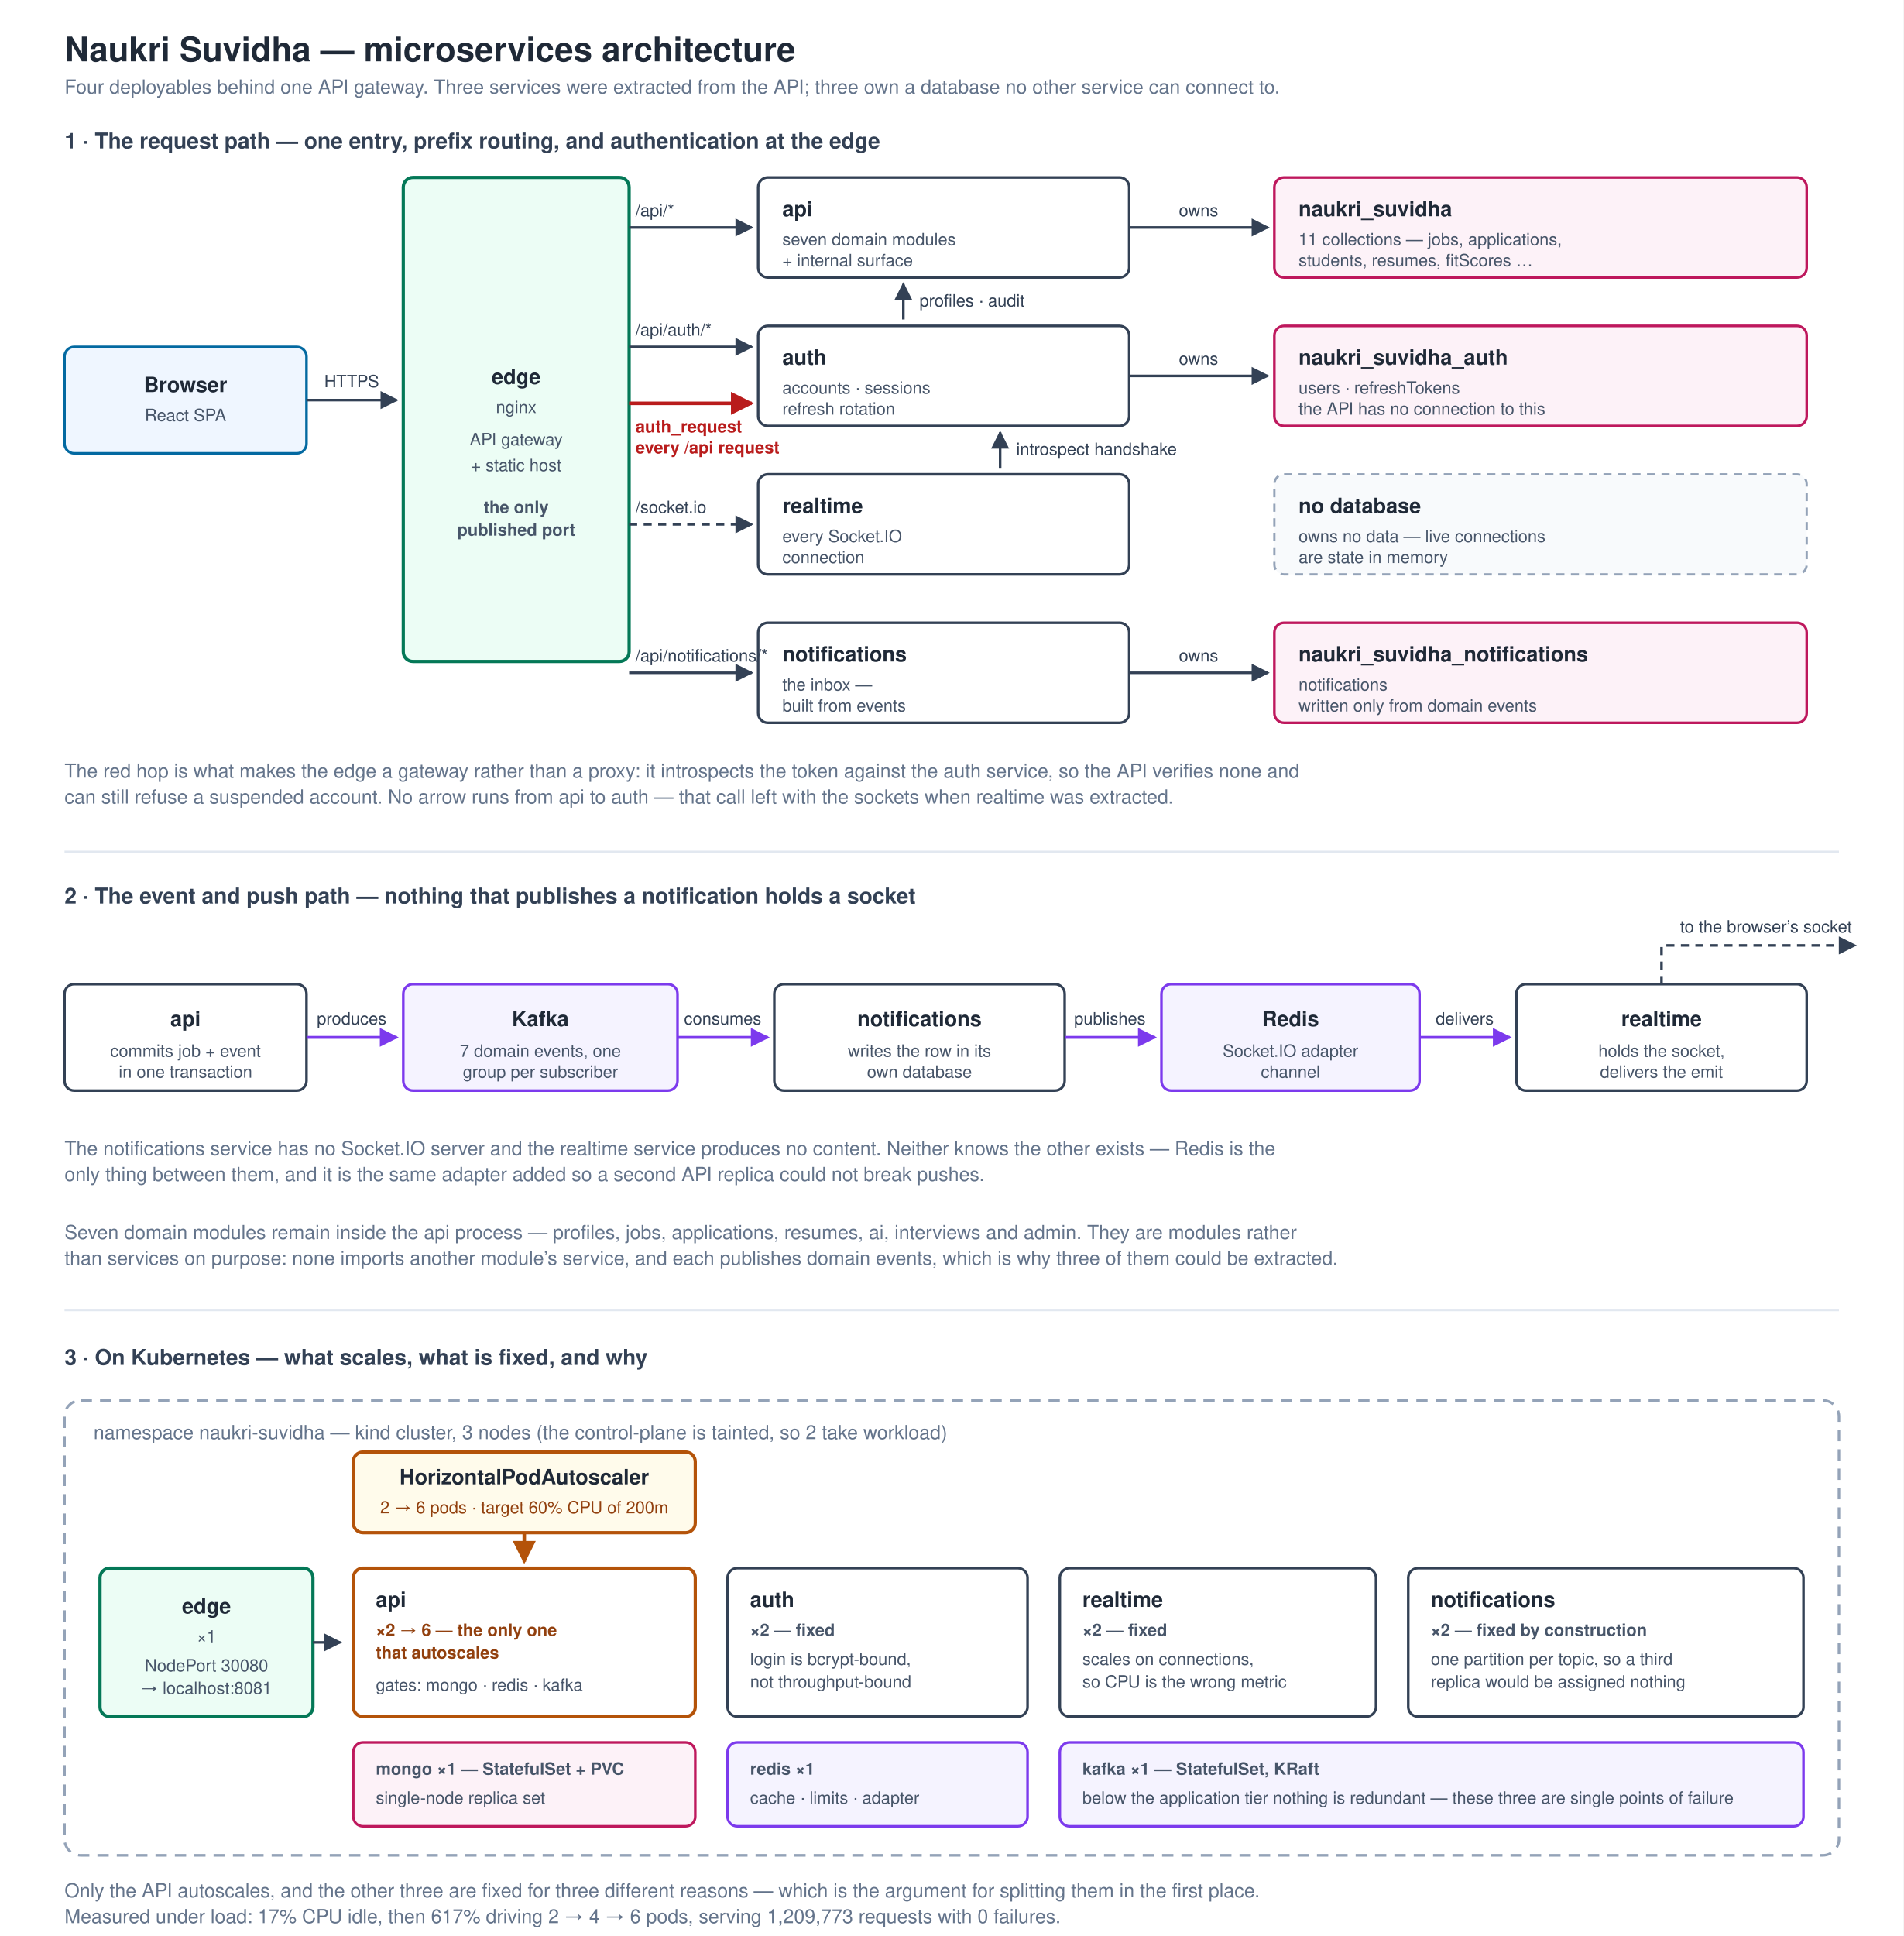
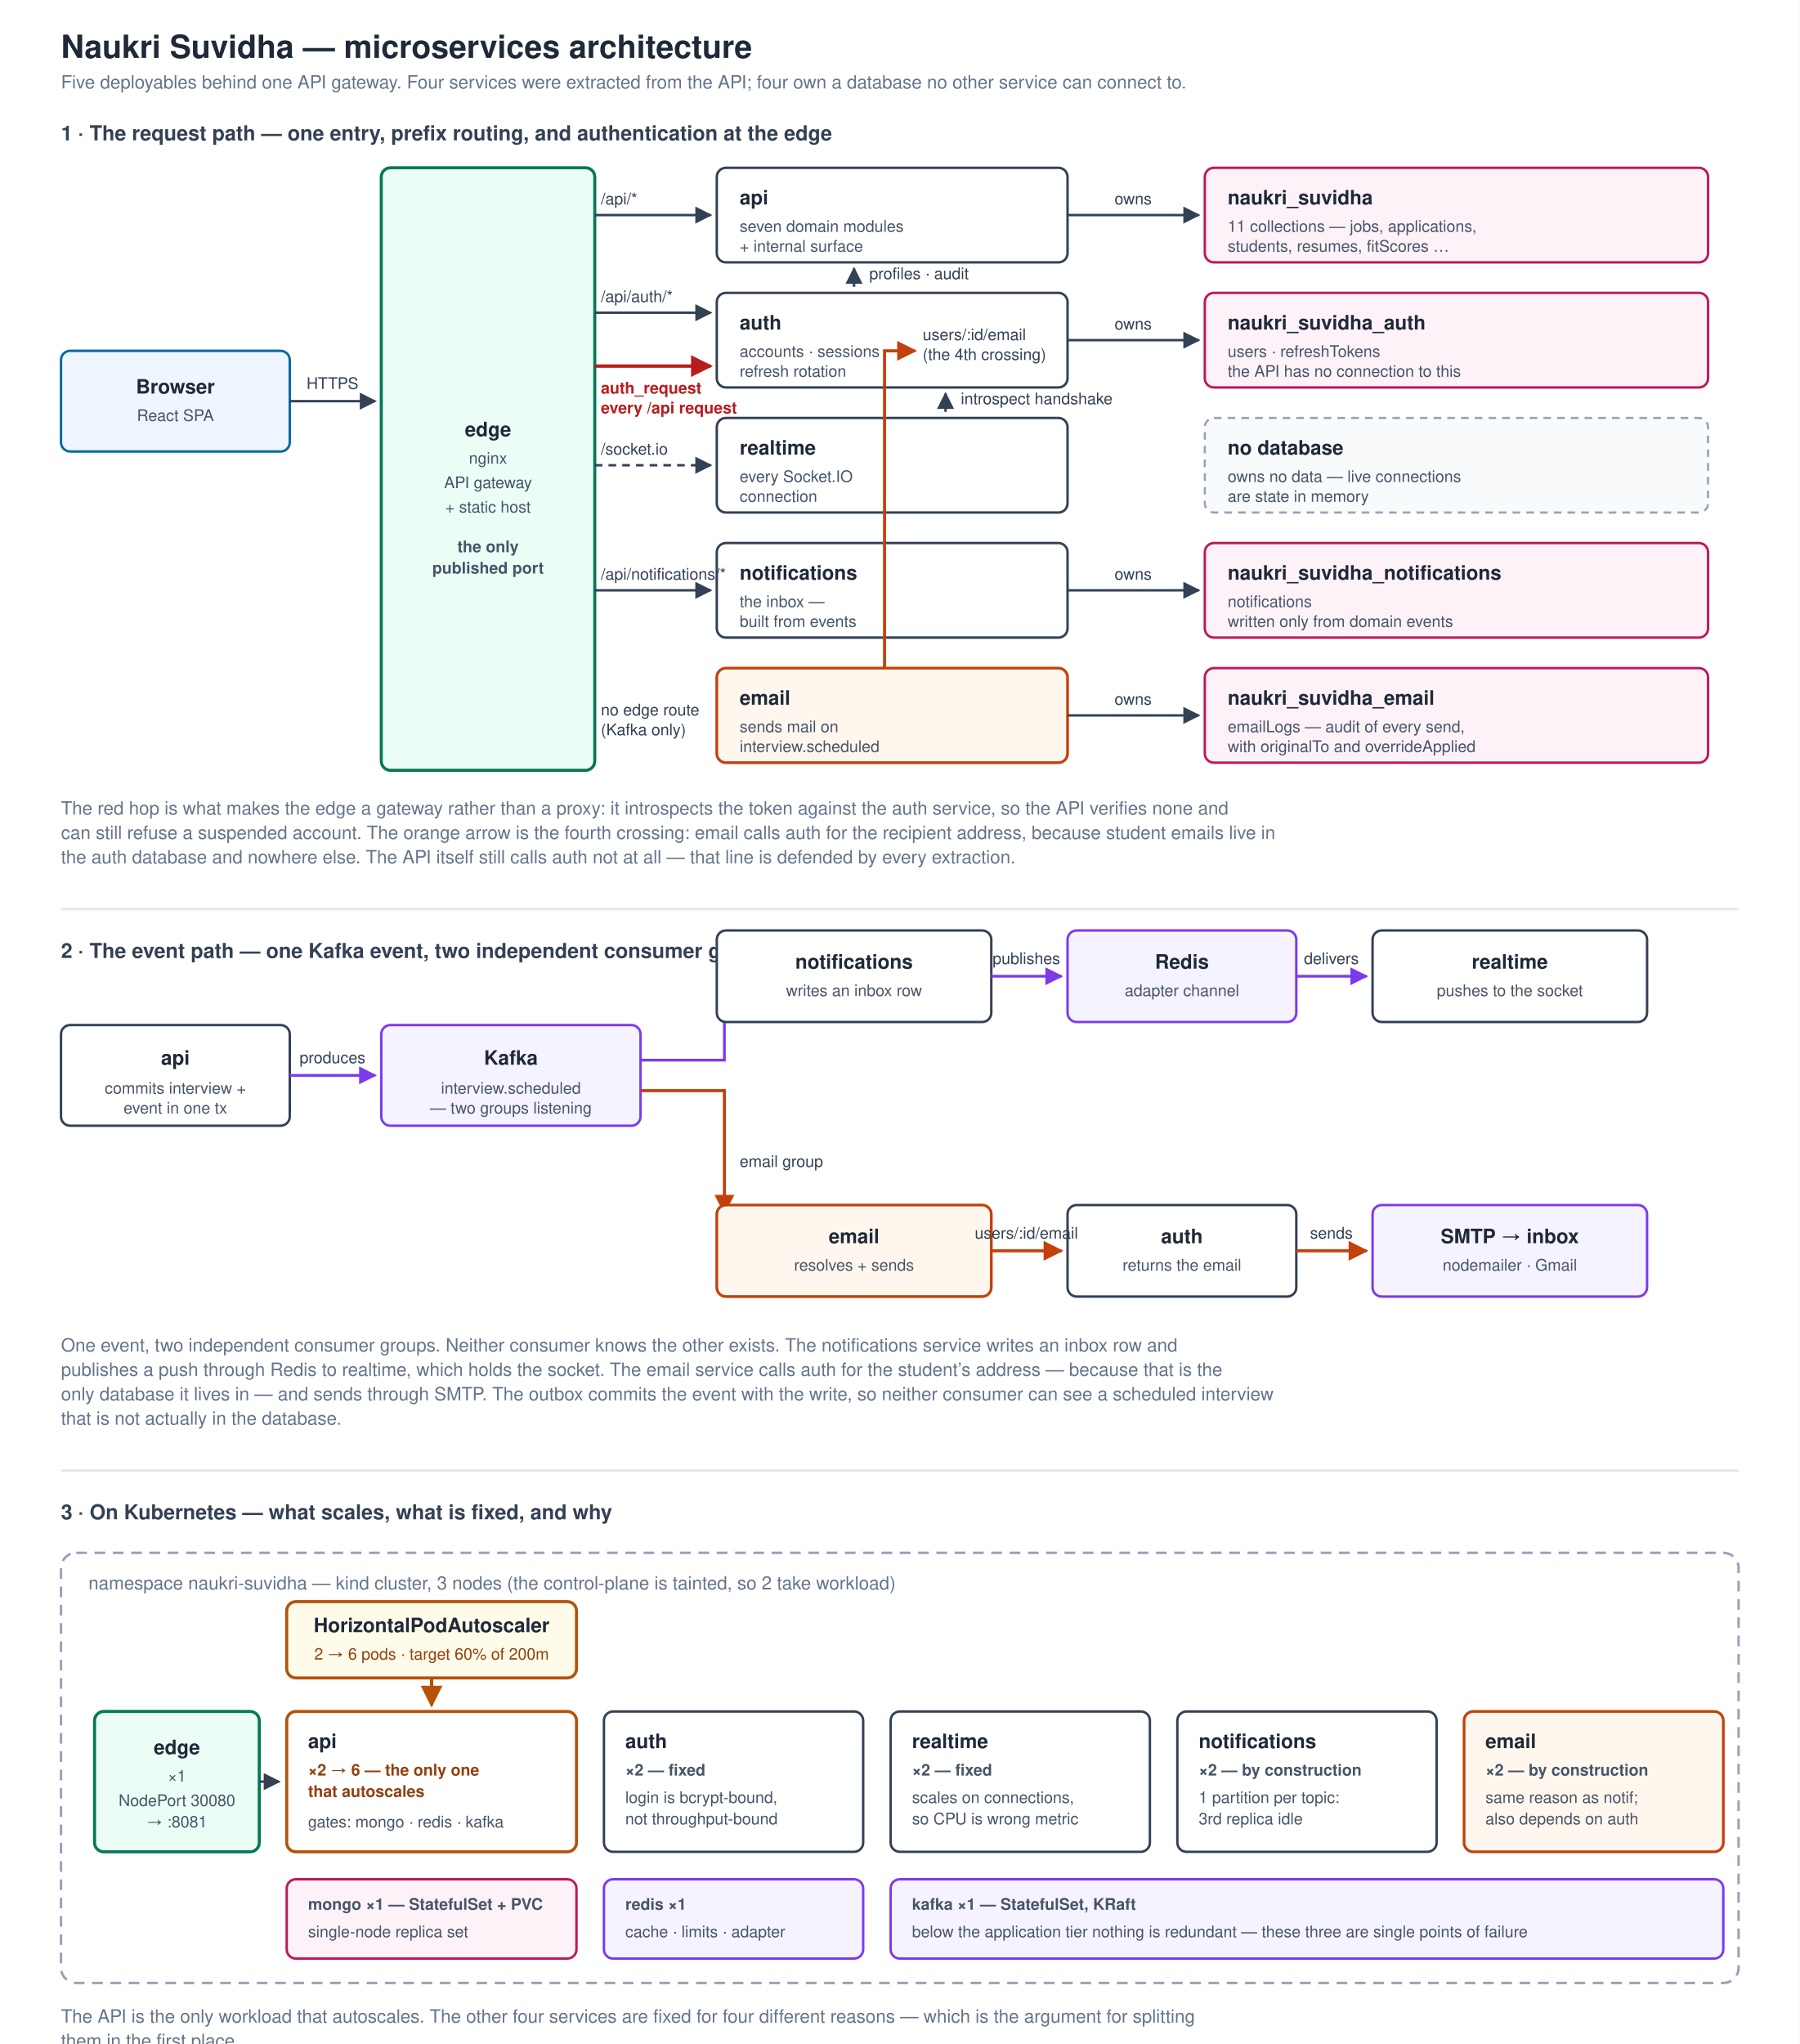
- <svg xmlns="http://www.w3.org/2000/svg" viewBox="0 0 1180 1200" width="1180" height="1200" role="img" aria-label="Naukri Suvidha microservices architecture. Panel one: a browser reaches a single nginx edge, which routes four prefixes to four services and runs an auth_request subrequest against the auth service on every API request; three services own their own database and the realtime service owns none. Panel two: the API produces domain events to Kafka, the notifications service consumes them and publishes a push to Redis, and the realtime service delivers it to the browser's socket.">
+ <svg xmlns="http://www.w3.org/2000/svg" viewBox="0 0 1180 1340" width="1180" height="1340" role="img" aria-label="Naukri Suvidha microservices architecture. Panel one: a browser reaches a single nginx edge, which routes four prefixes to five services and runs an auth_request subrequest against the auth service on every API request; four services own their own database and realtime owns none. Panel two: the API produces domain events to Kafka, and two consumer groups each get their own copy - notifications publishes a push to Redis which realtime delivers to the browser's socket, and email calls auth for the recipient's address then sends via SMTP to the student's inbox. Panel three: on Kubernetes the API is the only workload behind a HorizontalPodAutoscaler, scaling 2 to 6 pods on CPU, while auth, realtime, notifications and email are each fixed at 2 replicas for a stated reason, above a single mongo, redis and kafka.">
  <style>
    .t   { font-family: 'Helvetica Neue', Helvetica, Arial, sans-serif; fill: #1f2937; }
    .ttl { font-size: 21px; font-weight: 700; }
    .sub { font-size: 12px; fill: #64748b; }
    .pan { font-size: 13.5px; font-weight: 700; fill: #334155; }
    .bt  { font-size: 13px; font-weight: 700; }
    .bs  { font-size: 10.5px; fill: #475569; }
    .lbl { font-size: 10.5px; fill: #334155; }
    .acc { font-size: 10.5px; fill: #b91c1c; font-weight: 700; }
    .box { fill: #ffffff; stroke: #334155; stroke-width: 1.6; }
    .edg { fill: #ecfdf5; stroke: #047857; stroke-width: 2; }
    .cli { fill: #eff6ff; stroke: #0369a1; stroke-width: 1.6; }
    .dat { fill: #fdf2f8; stroke: #be185d; stroke-width: 1.6; }
    .inf { fill: #f5f3ff; stroke: #7c3aed; stroke-width: 1.6; }
    .non { fill: #f8fafc; stroke: #94a3b8; stroke-width: 1.4; stroke-dasharray: 5 4; }
+     .new { fill: #fff7ed; stroke: #c2410c; stroke-width: 1.8; }
    .ar  { stroke: #334155; stroke-width: 1.6; fill: none; }
    .ard { stroke: #334155; stroke-width: 1.6; fill: none; stroke-dasharray: 5 4; }
    .arr { stroke: #b91c1c; stroke-width: 2.2; fill: none; }
    .arp { stroke: #7c3aed; stroke-width: 1.8; fill: none; }
+     .arn { stroke: #c2410c; stroke-width: 2; fill: none; }
    .hpa { fill: #fffbeb; stroke: #b45309; stroke-width: 2; }
    .hbx { fill: #ffffff; stroke: #b45309; stroke-width: 2; }
    .arh { stroke: #b45309; stroke-width: 2.2; fill: none; }
    .clu { fill: none; stroke: #94a3b8; stroke-width: 1.6; stroke-dasharray: 7 5; }
    .amb { font-size: 10.5px; fill: #92400e; }
  </style>
  <defs>
    <marker id="a" viewBox="0 0 10 10" refX="9" refY="5" markerWidth="7" markerHeight="7" orient="auto-start-reverse">
      <path d="M0,0 L10,5 L0,10 z" fill="#334155" />
    </marker>
    <marker id="ar" viewBox="0 0 10 10" refX="9" refY="5" markerWidth="6.5" markerHeight="6.5" orient="auto-start-reverse">
      <path d="M0,0 L10,5 L0,10 z" fill="#b91c1c" />
    </marker>
    <marker id="ap" viewBox="0 0 10 10" refX="9" refY="5" markerWidth="6.5" markerHeight="6.5" orient="auto-start-reverse">
      <path d="M0,0 L10,5 L0,10 z" fill="#7c3aed" />
    </marker>
+     <marker id="an" viewBox="0 0 10 10" refX="9" refY="5" markerWidth="6.5" markerHeight="6.5" orient="auto-start-reverse">
+       <path d="M0,0 L10,5 L0,10 z" fill="#c2410c" />
+     </marker>
    <marker id="ah" viewBox="0 0 10 10" refX="9" refY="5" markerWidth="6.5" markerHeight="6.5" orient="auto-start-reverse">
      <path d="M0,0 L10,5 L0,10 z" fill="#b45309" />
    </marker>
  </defs>
-   <rect x="0" y="0" width="1180" height="1200" fill="#ffffff" />
+   <rect x="0" y="0" width="1180" height="1340" fill="#ffffff" />
  <text class="t ttl" x="40" y="38">Naukri Suvidha — microservices architecture</text>
-   <text class="t sub" x="40" y="58">Four deployables behind one API gateway. Three services were extracted from the API; three own a database no other service can connect to.</text>
+   <text class="t sub" x="40" y="58">Five deployables behind one API gateway. Four services were extracted from the API; four own a database no other service can connect to.</text>
  <text class="t pan" x="40" y="92">1 · The request path — one entry, prefix routing, and authentication at the edge</text>
-   <rect class="cli" x="40" y="215" width="150" height="66" rx="6" />
-   <text class="t bt" x="115" y="243" text-anchor="middle">Browser</text>
-   <text class="t bs" x="115" y="261" text-anchor="middle">React SPA</text>
-   <rect class="edg" x="250" y="110" width="140" height="300" rx="6" />
-   <text class="t bt" x="320" y="238" text-anchor="middle">edge</text>
-   <text class="t bs" x="320" y="256" text-anchor="middle">nginx</text>
-   <text class="t bs" x="320" y="276" text-anchor="middle">API gateway</text>
-   <text class="t bs" x="320" y="292" text-anchor="middle">+ static host</text>
-   <text class="t bs" x="320" y="318" text-anchor="middle" font-weight="700">the only</text>
-   <text class="t bs" x="320" y="332" text-anchor="middle" font-weight="700">published port</text>
-   <line class="ar" x1="190" y1="248" x2="246" y2="248" marker-end="url(#a)" />
-   <text class="t lbl" x="218" y="240" text-anchor="middle">HTTPS</text>
+   <rect class="cli" x="40" y="230" width="150" height="66" rx="6" />
+   <text class="t bt" x="115" y="258" text-anchor="middle">Browser</text>
+   <text class="t bs" x="115" y="276" text-anchor="middle">React SPA</text>
+   <rect class="edg" x="250" y="110" width="140" height="395" rx="6" />
+   <text class="t bt" x="320" y="286" text-anchor="middle">edge</text>
+   <text class="t bs" x="320" y="304" text-anchor="middle">nginx</text>
+   <text class="t bs" x="320" y="320" text-anchor="middle">API gateway</text>
+   <text class="t bs" x="320" y="336" text-anchor="middle">+ static host</text>
+   <text class="t bs" x="320" y="362" text-anchor="middle" font-weight="700">the only</text>
+   <text class="t bs" x="320" y="376" text-anchor="middle" font-weight="700">published port</text>
+   <line class="ar" x1="190" y1="263" x2="246" y2="263" marker-end="url(#a)" />
+   <text class="t lbl" x="218" y="255" text-anchor="middle">HTTPS</text>
  <rect class="box" x="470" y="110" width="230" height="62" rx="6" />
  <text class="t bt" x="485" y="134">api</text>
  <text class="t bs" x="485" y="152">seven domain modules</text>
  <text class="t bs" x="485" y="165">+ internal surface</text>
-   <rect class="box" x="470" y="202" width="230" height="62" rx="6" />
-   <text class="t bt" x="485" y="226">auth</text>
-   <text class="t bs" x="485" y="244">accounts · sessions</text>
-   <text class="t bs" x="485" y="257">refresh rotation</text>
-   <rect class="box" x="470" y="294" width="230" height="62" rx="6" />
-   <text class="t bt" x="485" y="318">realtime</text>
-   <text class="t bs" x="485" y="336">every Socket.IO</text>
-   <text class="t bs" x="485" y="349">connection</text>
-   <rect class="box" x="470" y="386" width="230" height="62" rx="6" />
-   <text class="t bt" x="485" y="410">notifications</text>
-   <text class="t bs" x="485" y="428">the inbox —</text>
-   <text class="t bs" x="485" y="441">built from events</text>
+   <rect class="box" x="470" y="192" width="230" height="62" rx="6" />
+   <text class="t bt" x="485" y="216">auth</text>
+   <text class="t bs" x="485" y="234">accounts · sessions</text>
+   <text class="t bs" x="485" y="247">refresh rotation</text>
+   <rect class="box" x="470" y="274" width="230" height="62" rx="6" />
+   <text class="t bt" x="485" y="298">realtime</text>
+   <text class="t bs" x="485" y="316">every Socket.IO</text>
+   <text class="t bs" x="485" y="329">connection</text>
+   <rect class="box" x="470" y="356" width="230" height="62" rx="6" />
+   <text class="t bt" x="485" y="380">notifications</text>
+   <text class="t bs" x="485" y="398">the inbox —</text>
+   <text class="t bs" x="485" y="411">built from events</text>
+   <rect class="new" x="470" y="438" width="230" height="62" rx="6" />
+   <text class="t bt" x="485" y="462">email</text>
+   <text class="t bs" x="485" y="480">sends mail on</text>
+   <text class="t bs" x="485" y="493">interview.scheduled</text>
  <line class="ar" x1="390" y1="141" x2="466" y2="141" marker-end="url(#a)" />
  <text class="t lbl" x="394" y="134">/api/*</text>
-   <line class="ar" x1="390" y1="215" x2="466" y2="215" marker-end="url(#a)" />
-   <text class="t lbl" x="394" y="208">/api/auth/*</text>
-   <line class="arr" x1="390" y1="250" x2="466" y2="250" marker-end="url(#ar)" />
-   <text class="t acc" x="394" y="268">auth_request</text>
-   <text class="t acc" x="394" y="281">every /api request</text>
-   <line class="ard" x1="390" y1="325" x2="466" y2="325" marker-end="url(#a)" />
-   <text class="t lbl" x="394" y="318">/socket.io</text>
-   <line class="ar" x1="390" y1="417" x2="466" y2="417" marker-end="url(#a)" />
-   <text class="t lbl" x="394" y="410">/api/notifications/*</text>
-   <line class="ar" x1="560" y1="198" x2="560" y2="176" marker-end="url(#a)" />
-   <text class="t lbl" x="570" y="190">profiles · audit</text>
-   <line class="ar" x1="620" y1="290" x2="620" y2="268" marker-end="url(#a)" />
-   <text class="t lbl" x="630" y="282">introspect handshake</text>
+   <line class="ar" x1="390" y1="205" x2="466" y2="205" marker-end="url(#a)" />
+   <text class="t lbl" x="394" y="198">/api/auth/*</text>
+   <line class="arr" x1="390" y1="240" x2="466" y2="240" marker-end="url(#ar)" />
+   <text class="t acc" x="394" y="258">auth_request</text>
+   <text class="t acc" x="394" y="271">every /api request</text>
+   <line class="ard" x1="390" y1="305" x2="466" y2="305" marker-end="url(#a)" />
+   <text class="t lbl" x="394" y="298">/socket.io</text>
+   <line class="ar" x1="390" y1="387" x2="466" y2="387" marker-end="url(#a)" />
+   <text class="t lbl" x="394" y="380">/api/notifications/*</text>
+   <text class="t lbl" x="394" y="469">no edge route</text>
+   <text class="t lbl" x="394" y="482">(Kafka only)</text>
+   <line class="ar" x1="560" y1="188" x2="560" y2="176" marker-end="url(#a)" />
+   <text class="t lbl" x="570" y="183">profiles · audit</text>
+   <line class="ar" x1="620" y1="270" x2="620" y2="258" marker-end="url(#a)" />
+   <text class="t lbl" x="630" y="265">introspect handshake</text>
+   <path class="arn" d="M 580 438 L 580 230 L 600 230" marker-end="url(#an)" />
+   <text class="t lbl" x="605" y="223" fill="#c2410c">users/:id/email</text>
+   <text class="t lbl" x="605" y="236" fill="#c2410c">(the 4th crossing)</text>
  <rect class="dat" x="790" y="110" width="330" height="62" rx="6" />
  <text class="t bt" x="805" y="134">naukri_suvidha</text>
  <text class="t bs" x="805" y="152">11 collections — jobs, applications,</text>
  <text class="t bs" x="805" y="165">students, resumes, fitScores …</text>
-   <rect class="dat" x="790" y="202" width="330" height="62" rx="6" />
-   <text class="t bt" x="805" y="226">naukri_suvidha_auth</text>
-   <text class="t bs" x="805" y="244">users · refreshTokens</text>
-   <text class="t bs" x="805" y="257">the API has no connection to this</text>
-   <rect class="non" x="790" y="294" width="330" height="62" rx="6" />
-   <text class="t bt" x="805" y="318" fill="#64748b">no database</text>
-   <text class="t bs" x="805" y="336">owns no data — live connections</text>
-   <text class="t bs" x="805" y="349">are state in memory</text>
-   <rect class="dat" x="790" y="386" width="330" height="62" rx="6" />
-   <text class="t bt" x="805" y="410">naukri_suvidha_notifications</text>
-   <text class="t bs" x="805" y="428">notifications</text>
-   <text class="t bs" x="805" y="441">written only from domain events</text>
+   <rect class="dat" x="790" y="192" width="330" height="62" rx="6" />
+   <text class="t bt" x="805" y="216">naukri_suvidha_auth</text>
+   <text class="t bs" x="805" y="234">users · refreshTokens</text>
+   <text class="t bs" x="805" y="247">the API has no connection to this</text>
+   <rect class="non" x="790" y="274" width="330" height="62" rx="6" />
+   <text class="t bt" x="805" y="298" fill="#64748b">no database</text>
+   <text class="t bs" x="805" y="316">owns no data — live connections</text>
+   <text class="t bs" x="805" y="329">are state in memory</text>
+   <rect class="dat" x="790" y="356" width="330" height="62" rx="6" />
+   <text class="t bt" x="805" y="380">naukri_suvidha_notifications</text>
+   <text class="t bs" x="805" y="398">notifications</text>
+   <text class="t bs" x="805" y="411">written only from domain events</text>
+   <rect class="dat" x="790" y="438" width="330" height="62" rx="6" />
+   <text class="t bt" x="805" y="462">naukri_suvidha_email</text>
+   <text class="t bs" x="805" y="480">emailLogs — audit of every send,</text>
+   <text class="t bs" x="805" y="493">with originalTo and overrideApplied</text>
  <line class="ar" x1="700" y1="141" x2="786" y2="141" marker-end="url(#a)" />
  <text class="t lbl" x="743" y="134" text-anchor="middle">owns</text>
-   <line class="ar" x1="700" y1="233" x2="786" y2="233" marker-end="url(#a)" />
-   <text class="t lbl" x="743" y="226" text-anchor="middle">owns</text>
-   <line class="ar" x1="700" y1="417" x2="786" y2="417" marker-end="url(#a)" />
-   <text class="t lbl" x="743" y="410" text-anchor="middle">owns</text>
-   <text class="t sub" x="40" y="482">The red hop is what makes the edge a gateway rather than a proxy: it introspects the token against the auth service, so the API verifies none and</text>
-   <text class="t sub" x="40" y="498">can still refuse a suspended account. No arrow runs from api to auth — that call left with the sockets when realtime was extracted.</text>
-   <line x1="40" y1="528" x2="1140" y2="528" stroke="#e2e8f0" stroke-width="1.5" />
-   <text class="t pan" x="40" y="560">2 · The event and push path — nothing that publishes a notification holds a socket</text>
-   <rect class="box" x="40" y="610" width="150" height="66" rx="6" />
-   <text class="t bt" x="115" y="636" text-anchor="middle">api</text>
-   <text class="t bs" x="115" y="655" text-anchor="middle">commits job + event</text>
-   <text class="t bs" x="115" y="668" text-anchor="middle">in one transaction</text>
-   <rect class="inf" x="250" y="610" width="170" height="66" rx="6" />
-   <text class="t bt" x="335" y="636" text-anchor="middle">Kafka</text>
-   <text class="t bs" x="335" y="655" text-anchor="middle">7 domain events, one</text>
-   <text class="t bs" x="335" y="668" text-anchor="middle">group per subscriber</text>
-   <rect class="box" x="480" y="610" width="180" height="66" rx="6" />
-   <text class="t bt" x="570" y="636" text-anchor="middle">notifications</text>
-   <text class="t bs" x="570" y="655" text-anchor="middle">writes the row in its</text>
-   <text class="t bs" x="570" y="668" text-anchor="middle">own database</text>
-   <rect class="inf" x="720" y="610" width="160" height="66" rx="6" />
-   <text class="t bt" x="800" y="636" text-anchor="middle">Redis</text>
-   <text class="t bs" x="800" y="655" text-anchor="middle">Socket.IO adapter</text>
-   <text class="t bs" x="800" y="668" text-anchor="middle">channel</text>
-   <rect class="box" x="940" y="610" width="180" height="66" rx="6" />
-   <text class="t bt" x="1030" y="636" text-anchor="middle">realtime</text>
-   <text class="t bs" x="1030" y="655" text-anchor="middle">holds the socket,</text>
-   <text class="t bs" x="1030" y="668" text-anchor="middle">delivers the emit</text>
-   <line class="arp" x1="190" y1="643" x2="246" y2="643" marker-end="url(#ap)" />
-   <text class="t lbl" x="218" y="635" text-anchor="middle">produces</text>
-   <line class="arp" x1="420" y1="643" x2="476" y2="643" marker-end="url(#ap)" />
-   <text class="t lbl" x="448" y="635" text-anchor="middle">consumes</text>
-   <line class="arp" x1="660" y1="643" x2="716" y2="643" marker-end="url(#ap)" />
-   <text class="t lbl" x="688" y="635" text-anchor="middle">publishes</text>
-   <line class="arp" x1="880" y1="643" x2="936" y2="643" marker-end="url(#ap)" />
-   <text class="t lbl" x="908" y="635" text-anchor="middle">delivers</text>
-   <path class="ard" d="M1030 610 L1030 586 L1150 586" marker-end="url(#a)" />
-   <text class="t lbl" x="1148" y="578" text-anchor="end">to the browser’s socket</text>
-   <text class="t sub" x="40" y="716">The notifications service has no Socket.IO server and the realtime service produces no content. Neither knows the other exists — Redis is the</text>
-   <text class="t sub" x="40" y="732">only thing between them, and it is the same adapter added so a second API replica could not break pushes.</text>
-   <text class="t sub" x="40" y="768">Seven domain modules remain inside the api process — profiles, jobs, applications, resumes, ai, interviews and admin. They are modules rather</text>
-   <text class="t sub" x="40" y="784">than services on purpose: none imports another module’s service, and each publishes domain events, which is why three of them could be extracted.</text>
-   <line x1="40" y1="812" x2="1140" y2="812" stroke="#e2e8f0" stroke-width="1.5" />
-   <text class="t pan" x="40" y="846">3 · On Kubernetes — what scales, what is fixed, and why</text>
-   <rect class="clu" x="40" y="868" width="1100" height="282" rx="10" />
-   <text class="t sub" x="58" y="892">namespace naukri-suvidha — kind cluster, 3 nodes (the control-plane is tainted, so 2 take workload)</text>
-   <rect class="edg" x="62" y="972" width="132" height="92" rx="6" />
-   <text class="t bt" x="128" y="1000" text-anchor="middle">edge</text>
-   <text class="t bs" x="128" y="1018" text-anchor="middle">×1</text>
-   <text class="t bs" x="128" y="1036" text-anchor="middle">NodePort 30080</text>
-   <text class="t bs" x="128" y="1050" text-anchor="middle">→ localhost:8081</text>
-   <line class="ar" x1="194" y1="1018" x2="211" y2="1018" marker-end="url(#a)" />
-   <rect class="hpa" x="219" y="900" width="212" height="50" rx="6" />
-   <text class="t bt" x="325" y="920" text-anchor="middle" fill="#92400e">HorizontalPodAutoscaler</text>
-   <text class="t amb" x="325" y="938" text-anchor="middle">2 → 6 pods · target 60% CPU of 200m</text>
-   <line class="arh" x1="325" y1="950" x2="325" y2="968" marker-end="url(#ah)" />
-   <rect class="hbx" x="219" y="972" width="212" height="92" rx="6" />
-   <text class="t bt" x="233" y="996">api</text>
-   <text class="t amb" x="233" y="1014" font-weight="700">×2 → 6 — the only one</text>
-   <text class="t amb" x="233" y="1028" font-weight="700">that autoscales</text>
-   <text class="t bs" x="233" y="1048">gates: mongo · redis · kafka</text>
-   <rect class="box" x="451" y="972" width="186" height="92" rx="6" />
-   <text class="t bt" x="465" y="996">auth</text>
-   <text class="t bs" x="465" y="1014" font-weight="700">×2 — fixed</text>
-   <text class="t bs" x="465" y="1032">login is bcrypt-bound,</text>
-   <text class="t bs" x="465" y="1046">not throughput-bound</text>
-   <rect class="box" x="657" y="972" width="196" height="92" rx="6" />
-   <text class="t bt" x="671" y="996">realtime</text>
-   <text class="t bs" x="671" y="1014" font-weight="700">×2 — fixed</text>
-   <text class="t bs" x="671" y="1032">scales on connections,</text>
-   <text class="t bs" x="671" y="1046">so CPU is the wrong metric</text>
-   <rect class="box" x="873" y="972" width="245" height="92" rx="6" />
-   <text class="t bt" x="887" y="996">notifications</text>
-   <text class="t bs" x="887" y="1014" font-weight="700">×2 — fixed by construction</text>
-   <text class="t bs" x="887" y="1032">one partition per topic, so a third</text>
-   <text class="t bs" x="887" y="1046">replica would be assigned nothing</text>
-   <rect class="dat" x="219" y="1080" width="212" height="52" rx="6" />
-   <text class="t bs" x="233" y="1100" font-weight="700">mongo ×1 — StatefulSet + PVC</text>
-   <text class="t bs" x="233" y="1118">single-node replica set</text>
-   <rect class="inf" x="451" y="1080" width="186" height="52" rx="6" />
-   <text class="t bs" x="465" y="1100" font-weight="700">redis ×1</text>
-   <text class="t bs" x="465" y="1118">cache · limits · adapter</text>
-   <rect class="inf" x="657" y="1080" width="461" height="52" rx="6" />
-   <text class="t bs" x="671" y="1100" font-weight="700">kafka ×1 — StatefulSet, KRaft</text>
-   <text class="t bs" x="671" y="1118">below the application tier nothing is redundant — these three are single points of failure</text>
-   <text class="t sub" x="40" y="1176">Only the API autoscales, and the other three are fixed for three different reasons — which is the argument for splitting them in the first place.</text>
-   <text class="t sub" x="40" y="1192">Measured under load: 17% CPU idle, then 617% driving 2 → 4 → 6 pods, serving 1,209,773 requests with 0 failures.</text>
+   <line class="ar" x1="700" y1="223" x2="786" y2="223" marker-end="url(#a)" />
+   <text class="t lbl" x="743" y="216" text-anchor="middle">owns</text>
+   <line class="ar" x1="700" y1="387" x2="786" y2="387" marker-end="url(#a)" />
+   <text class="t lbl" x="743" y="380" text-anchor="middle">owns</text>
+   <line class="ar" x1="700" y1="469" x2="786" y2="469" marker-end="url(#a)" />
+   <text class="t lbl" x="743" y="462" text-anchor="middle">owns</text>
+   <text class="t sub" x="40" y="534">The red hop is what makes the edge a gateway rather than a proxy: it introspects the token against the auth service, so the API verifies none and</text>
+   <text class="t sub" x="40" y="550">can still refuse a suspended account. The orange arrow is the fourth crossing: email calls auth for the recipient address, because student emails live in</text>
+   <text class="t sub" x="40" y="566">the auth database and nowhere else. The API itself still calls auth not at all — that line is defended by every extraction.</text>
+   <line x1="40" y1="596" x2="1140" y2="596" stroke="#e2e8f0" stroke-width="1.5" />
+   <text class="t pan" x="40" y="628">2 · The event path — one Kafka event, two independent consumer groups</text>
+   <rect class="box" x="40" y="672" width="150" height="66" rx="6" />
+   <text class="t bt" x="115" y="698" text-anchor="middle">api</text>
+   <text class="t bs" x="115" y="717" text-anchor="middle">commits interview +</text>
+   <text class="t bs" x="115" y="730" text-anchor="middle">event in one tx</text>
+   <rect class="inf" x="250" y="672" width="170" height="66" rx="6" />
+   <text class="t bt" x="335" y="698" text-anchor="middle">Kafka</text>
+   <text class="t bs" x="335" y="717" text-anchor="middle">interview.scheduled</text>
+   <text class="t bs" x="335" y="730" text-anchor="middle">— two groups listening</text>
+   <line class="arp" x1="190" y1="705" x2="246" y2="705" marker-end="url(#ap)" />
+   <text class="t lbl" x="218" y="697" text-anchor="middle">produces</text>
+   <path class="arp" d="M 420 695 L 475 695 L 475 615" marker-end="url(#ap)" />
+   <text class="t lbl" x="485" y="640">notifications group</text>
+   <rect class="box" x="470" y="610" width="180" height="60" rx="6" />
+   <text class="t bt" x="560" y="635" text-anchor="middle">notifications</text>
+   <text class="t bs" x="560" y="653" text-anchor="middle">writes an inbox row</text>
+   <rect class="inf" x="700" y="610" width="150" height="60" rx="6" />
+   <text class="t bt" x="775" y="635" text-anchor="middle">Redis</text>
+   <text class="t bs" x="775" y="653" text-anchor="middle">adapter channel</text>
+   <rect class="box" x="900" y="610" width="180" height="60" rx="6" />
+   <text class="t bt" x="990" y="635" text-anchor="middle">realtime</text>
+   <text class="t bs" x="990" y="653" text-anchor="middle">pushes to the socket</text>
+   <line class="arp" x1="650" y1="640" x2="696" y2="640" marker-end="url(#ap)" />
+   <text class="t lbl" x="673" y="632" text-anchor="middle">publishes</text>
+   <line class="arp" x1="850" y1="640" x2="896" y2="640" marker-end="url(#ap)" />
+   <text class="t lbl" x="873" y="632" text-anchor="middle">delivers</text>
+   <path class="arn" d="M 420 715 L 475 715 L 475 795" marker-end="url(#an)" />
+   <text class="t lbl" x="485" y="765" fill="#c2410c">email group</text>
+   <rect class="new" x="470" y="790" width="180" height="60" rx="6" />
+   <text class="t bt" x="560" y="815" text-anchor="middle">email</text>
+   <text class="t bs" x="560" y="833" text-anchor="middle">resolves + sends</text>
+   <rect class="box" x="700" y="790" width="150" height="60" rx="6" />
+   <text class="t bt" x="775" y="815" text-anchor="middle">auth</text>
+   <text class="t bs" x="775" y="833" text-anchor="middle">returns the email</text>
+   <rect class="inf" x="900" y="790" width="180" height="60" rx="6" />
+   <text class="t bt" x="990" y="815" text-anchor="middle">SMTP → inbox</text>
+   <text class="t bs" x="990" y="833" text-anchor="middle">nodemailer · Gmail</text>
+   <line class="arn" x1="650" y1="820" x2="696" y2="820" marker-end="url(#an)" />
+   <text class="t lbl" x="673" y="812" text-anchor="middle">users/:id/email</text>
+   <line class="arn" x1="850" y1="820" x2="896" y2="820" marker-end="url(#an)" />
+   <text class="t lbl" x="873" y="812" text-anchor="middle">sends</text>
+   <text class="t sub" x="40" y="886">One event, two independent consumer groups. Neither consumer knows the other exists. The notifications service writes an inbox row and</text>
+   <text class="t sub" x="40" y="902">publishes a push through Redis to realtime, which holds the socket. The email service calls auth for the student’s address — because that is the</text>
+   <text class="t sub" x="40" y="918">only database it lives in — and sends through SMTP. The outbox commits the event with the write, so neither consumer can see a scheduled interview</text>
+   <text class="t sub" x="40" y="934">that is not actually in the database.</text>
+   <line x1="40" y1="964" x2="1140" y2="964" stroke="#e2e8f0" stroke-width="1.5" />
+   <text class="t pan" x="40" y="996">3 · On Kubernetes — what scales, what is fixed, and why</text>
+   <rect class="clu" x="40" y="1018" width="1100" height="282" rx="10" />
+   <text class="t sub" x="58" y="1042">namespace naukri-suvidha — kind cluster, 3 nodes (the control-plane is tainted, so 2 take workload)</text>
+   <rect class="edg" x="62" y="1122" width="108" height="92" rx="6" />
+   <text class="t bt" x="116" y="1150" text-anchor="middle">edge</text>
+   <text class="t bs" x="116" y="1168" text-anchor="middle">×1</text>
+   <text class="t bs" x="116" y="1184" text-anchor="middle">NodePort 30080</text>
+   <text class="t bs" x="116" y="1198" text-anchor="middle">→ :8081</text>
+   <line class="ar" x1="170" y1="1168" x2="183" y2="1168" marker-end="url(#a)" />
+   <rect class="hpa" x="188" y="1050" width="190" height="50" rx="6" />
+   <text class="t bt" x="283" y="1070" text-anchor="middle" fill="#92400e">HorizontalPodAutoscaler</text>
+   <text class="t amb" x="283" y="1088" text-anchor="middle">2 → 6 pods · target 60% of 200m</text>
+   <line class="arh" x1="283" y1="1100" x2="283" y2="1118" marker-end="url(#ah)" />
+   <rect class="hbx" x="188" y="1122" width="190" height="92" rx="6" />
+   <text class="t bt" x="202" y="1146">api</text>
+   <text class="t amb" x="202" y="1164" font-weight="700">×2 → 6 — the only one</text>
+   <text class="t amb" x="202" y="1178" font-weight="700">that autoscales</text>
+   <text class="t bs" x="202" y="1198">gates: mongo · redis · kafka</text>
+   <rect class="box" x="396" y="1122" width="170" height="92" rx="6" />
+   <text class="t bt" x="410" y="1146">auth</text>
+   <text class="t bs" x="410" y="1164" font-weight="700">×2 — fixed</text>
+   <text class="t bs" x="410" y="1182">login is bcrypt-bound,</text>
+   <text class="t bs" x="410" y="1196">not throughput-bound</text>
+   <rect class="box" x="584" y="1122" width="170" height="92" rx="6" />
+   <text class="t bt" x="598" y="1146">realtime</text>
+   <text class="t bs" x="598" y="1164" font-weight="700">×2 — fixed</text>
+   <text class="t bs" x="598" y="1182">scales on connections,</text>
+   <text class="t bs" x="598" y="1196">so CPU is wrong metric</text>
+   <rect class="box" x="772" y="1122" width="170" height="92" rx="6" />
+   <text class="t bt" x="786" y="1146">notifications</text>
+   <text class="t bs" x="786" y="1164" font-weight="700">×2 — by construction</text>
+   <text class="t bs" x="786" y="1182">1 partition per topic:</text>
+   <text class="t bs" x="786" y="1196">3rd replica idle</text>
+   <rect class="new" x="960" y="1122" width="170" height="92" rx="6" />
+   <text class="t bt" x="974" y="1146">email</text>
+   <text class="t bs" x="974" y="1164" font-weight="700">×2 — by construction</text>
+   <text class="t bs" x="974" y="1182">same reason as notif;</text>
+   <text class="t bs" x="974" y="1196">also depends on auth</text>
+   <rect class="dat" x="188" y="1232" width="190" height="52" rx="6" />
+   <text class="t bs" x="202" y="1252" font-weight="700">mongo ×1 — StatefulSet + PVC</text>
+   <text class="t bs" x="202" y="1270">single-node replica set</text>
+   <rect class="inf" x="396" y="1232" width="170" height="52" rx="6" />
+   <text class="t bs" x="410" y="1252" font-weight="700">redis ×1</text>
+   <text class="t bs" x="410" y="1270">cache · limits · adapter</text>
+   <rect class="inf" x="584" y="1232" width="546" height="52" rx="6" />
+   <text class="t bs" x="598" y="1252" font-weight="700">kafka ×1 — StatefulSet, KRaft</text>
+   <text class="t bs" x="598" y="1270">below the application tier nothing is redundant — these three are single points of failure</text>
+   <text class="t sub" x="40" y="1326">The API is the only workload that autoscales. The other four services are fixed for four different reasons — which is the argument for splitting</text>
+   <text class="t sub" x="40" y="1342">them in the first place.</text>
</svg>
